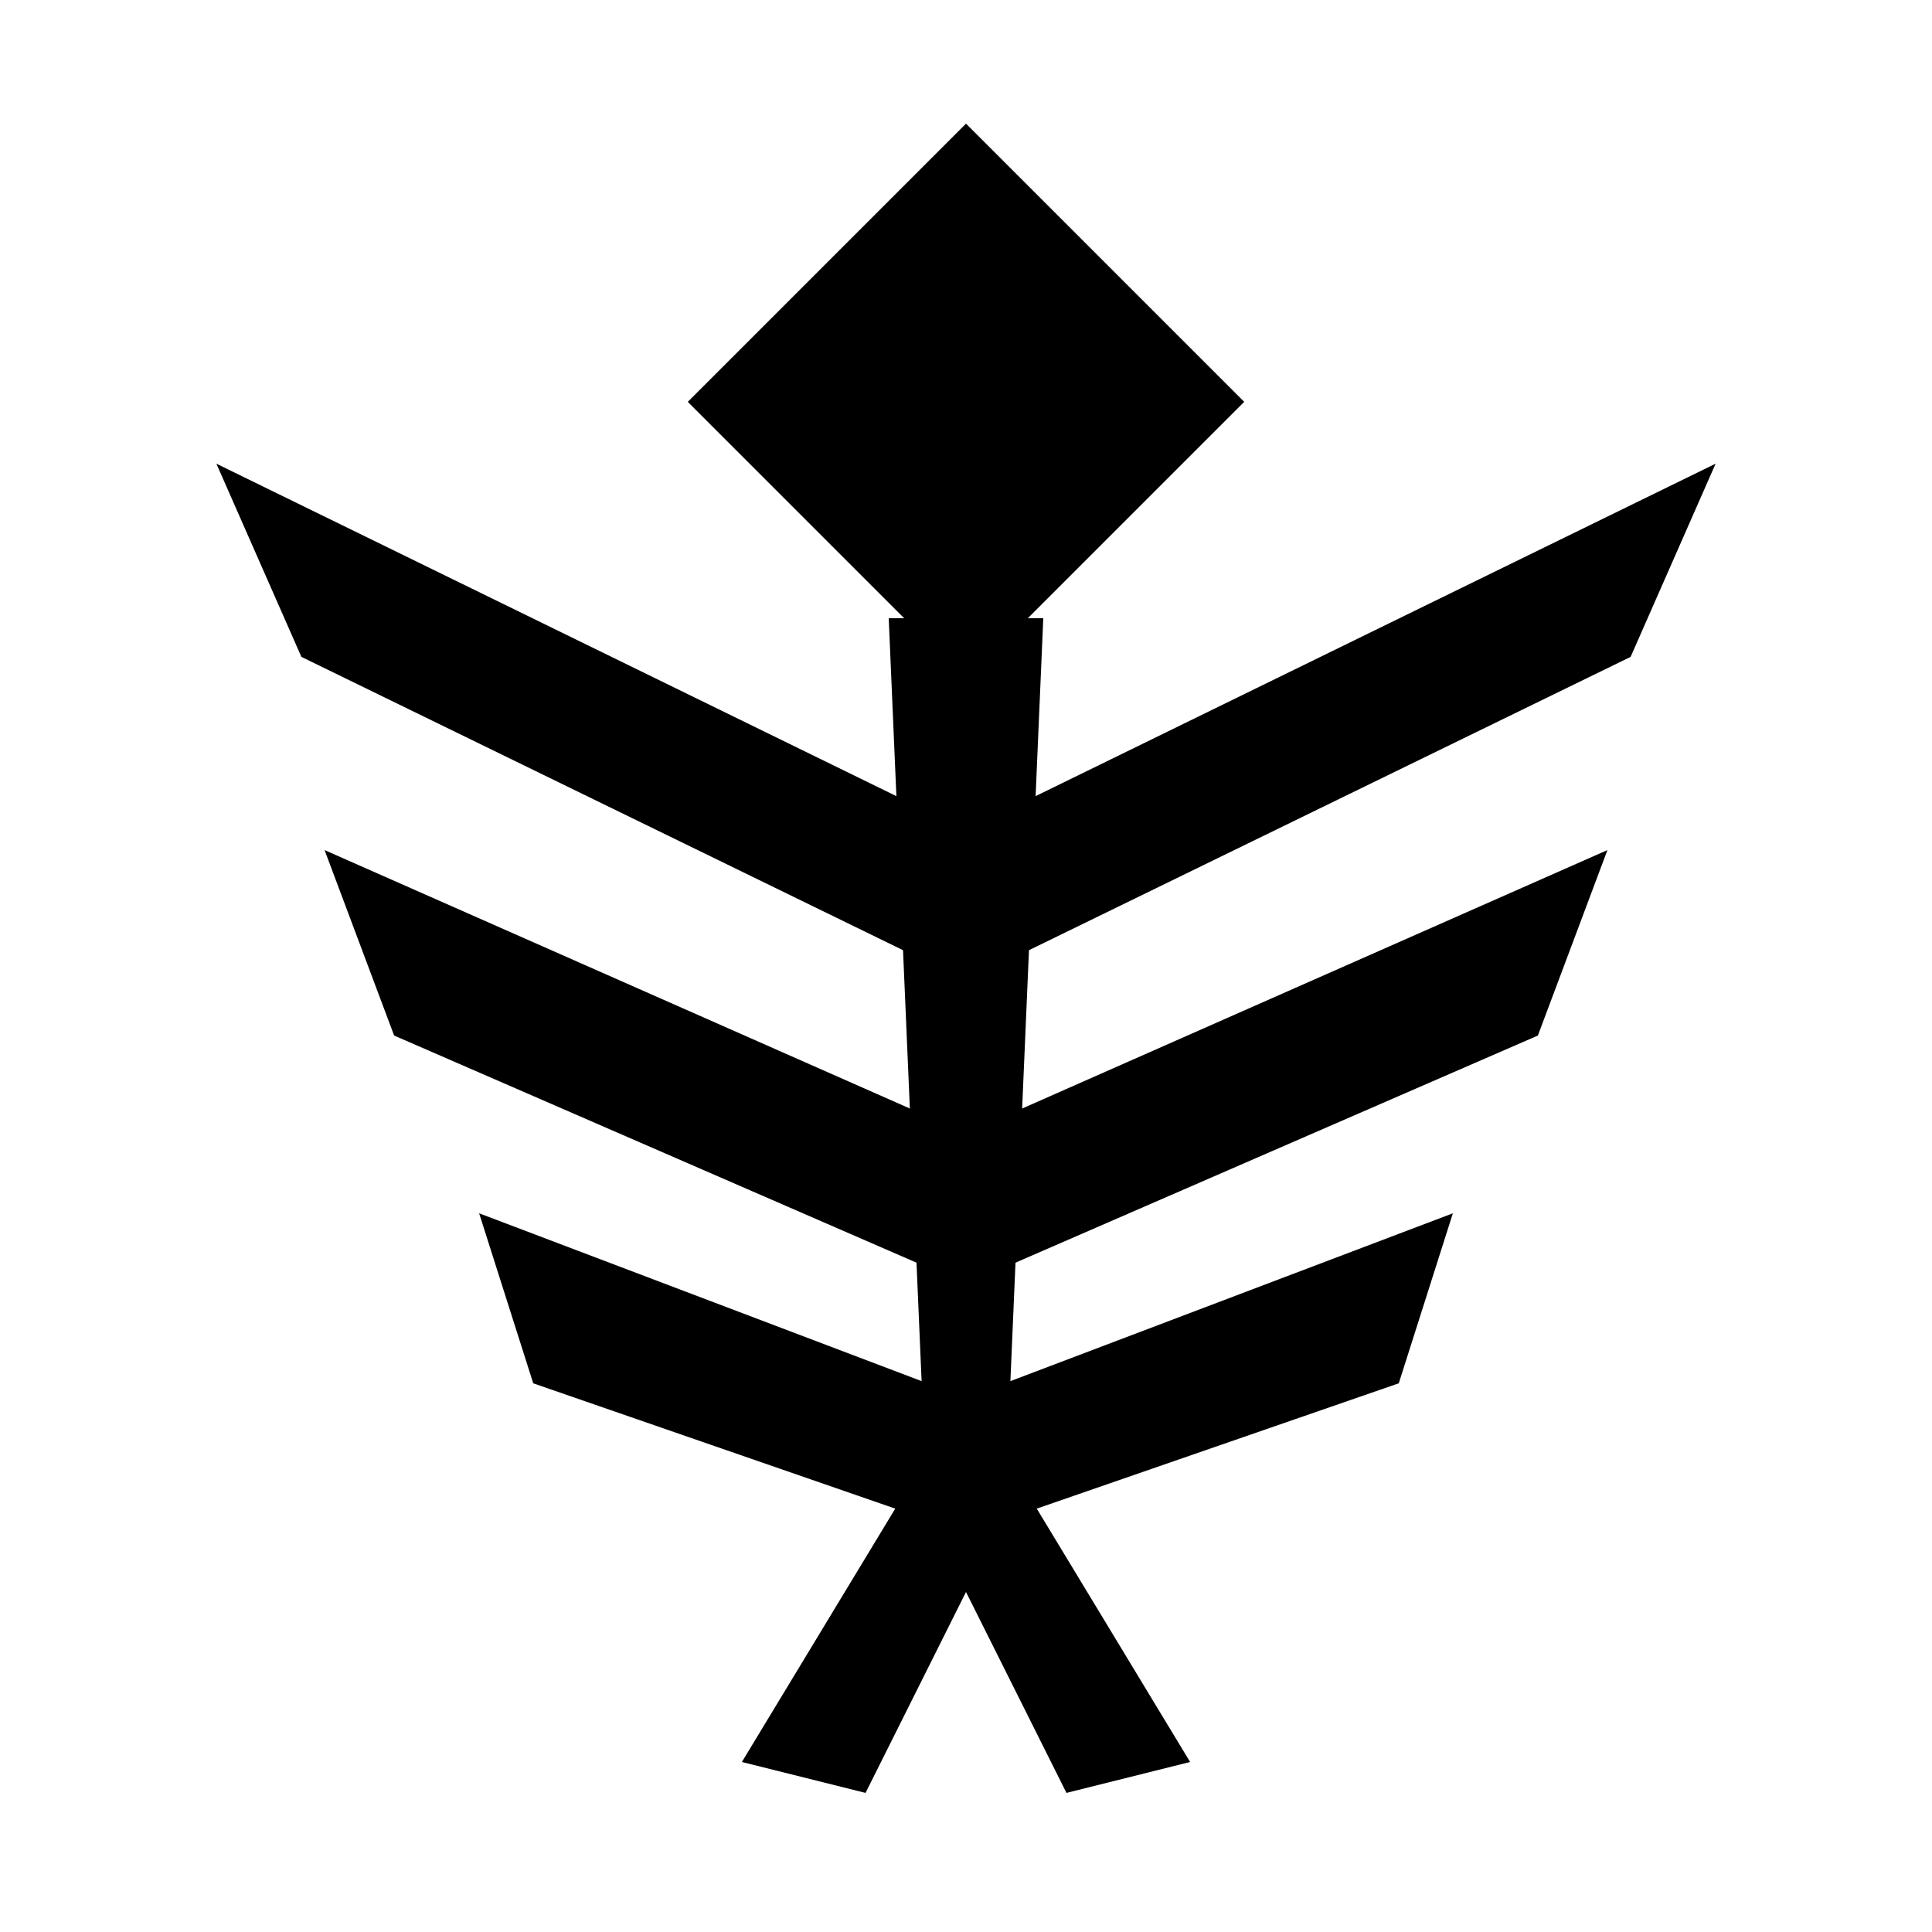
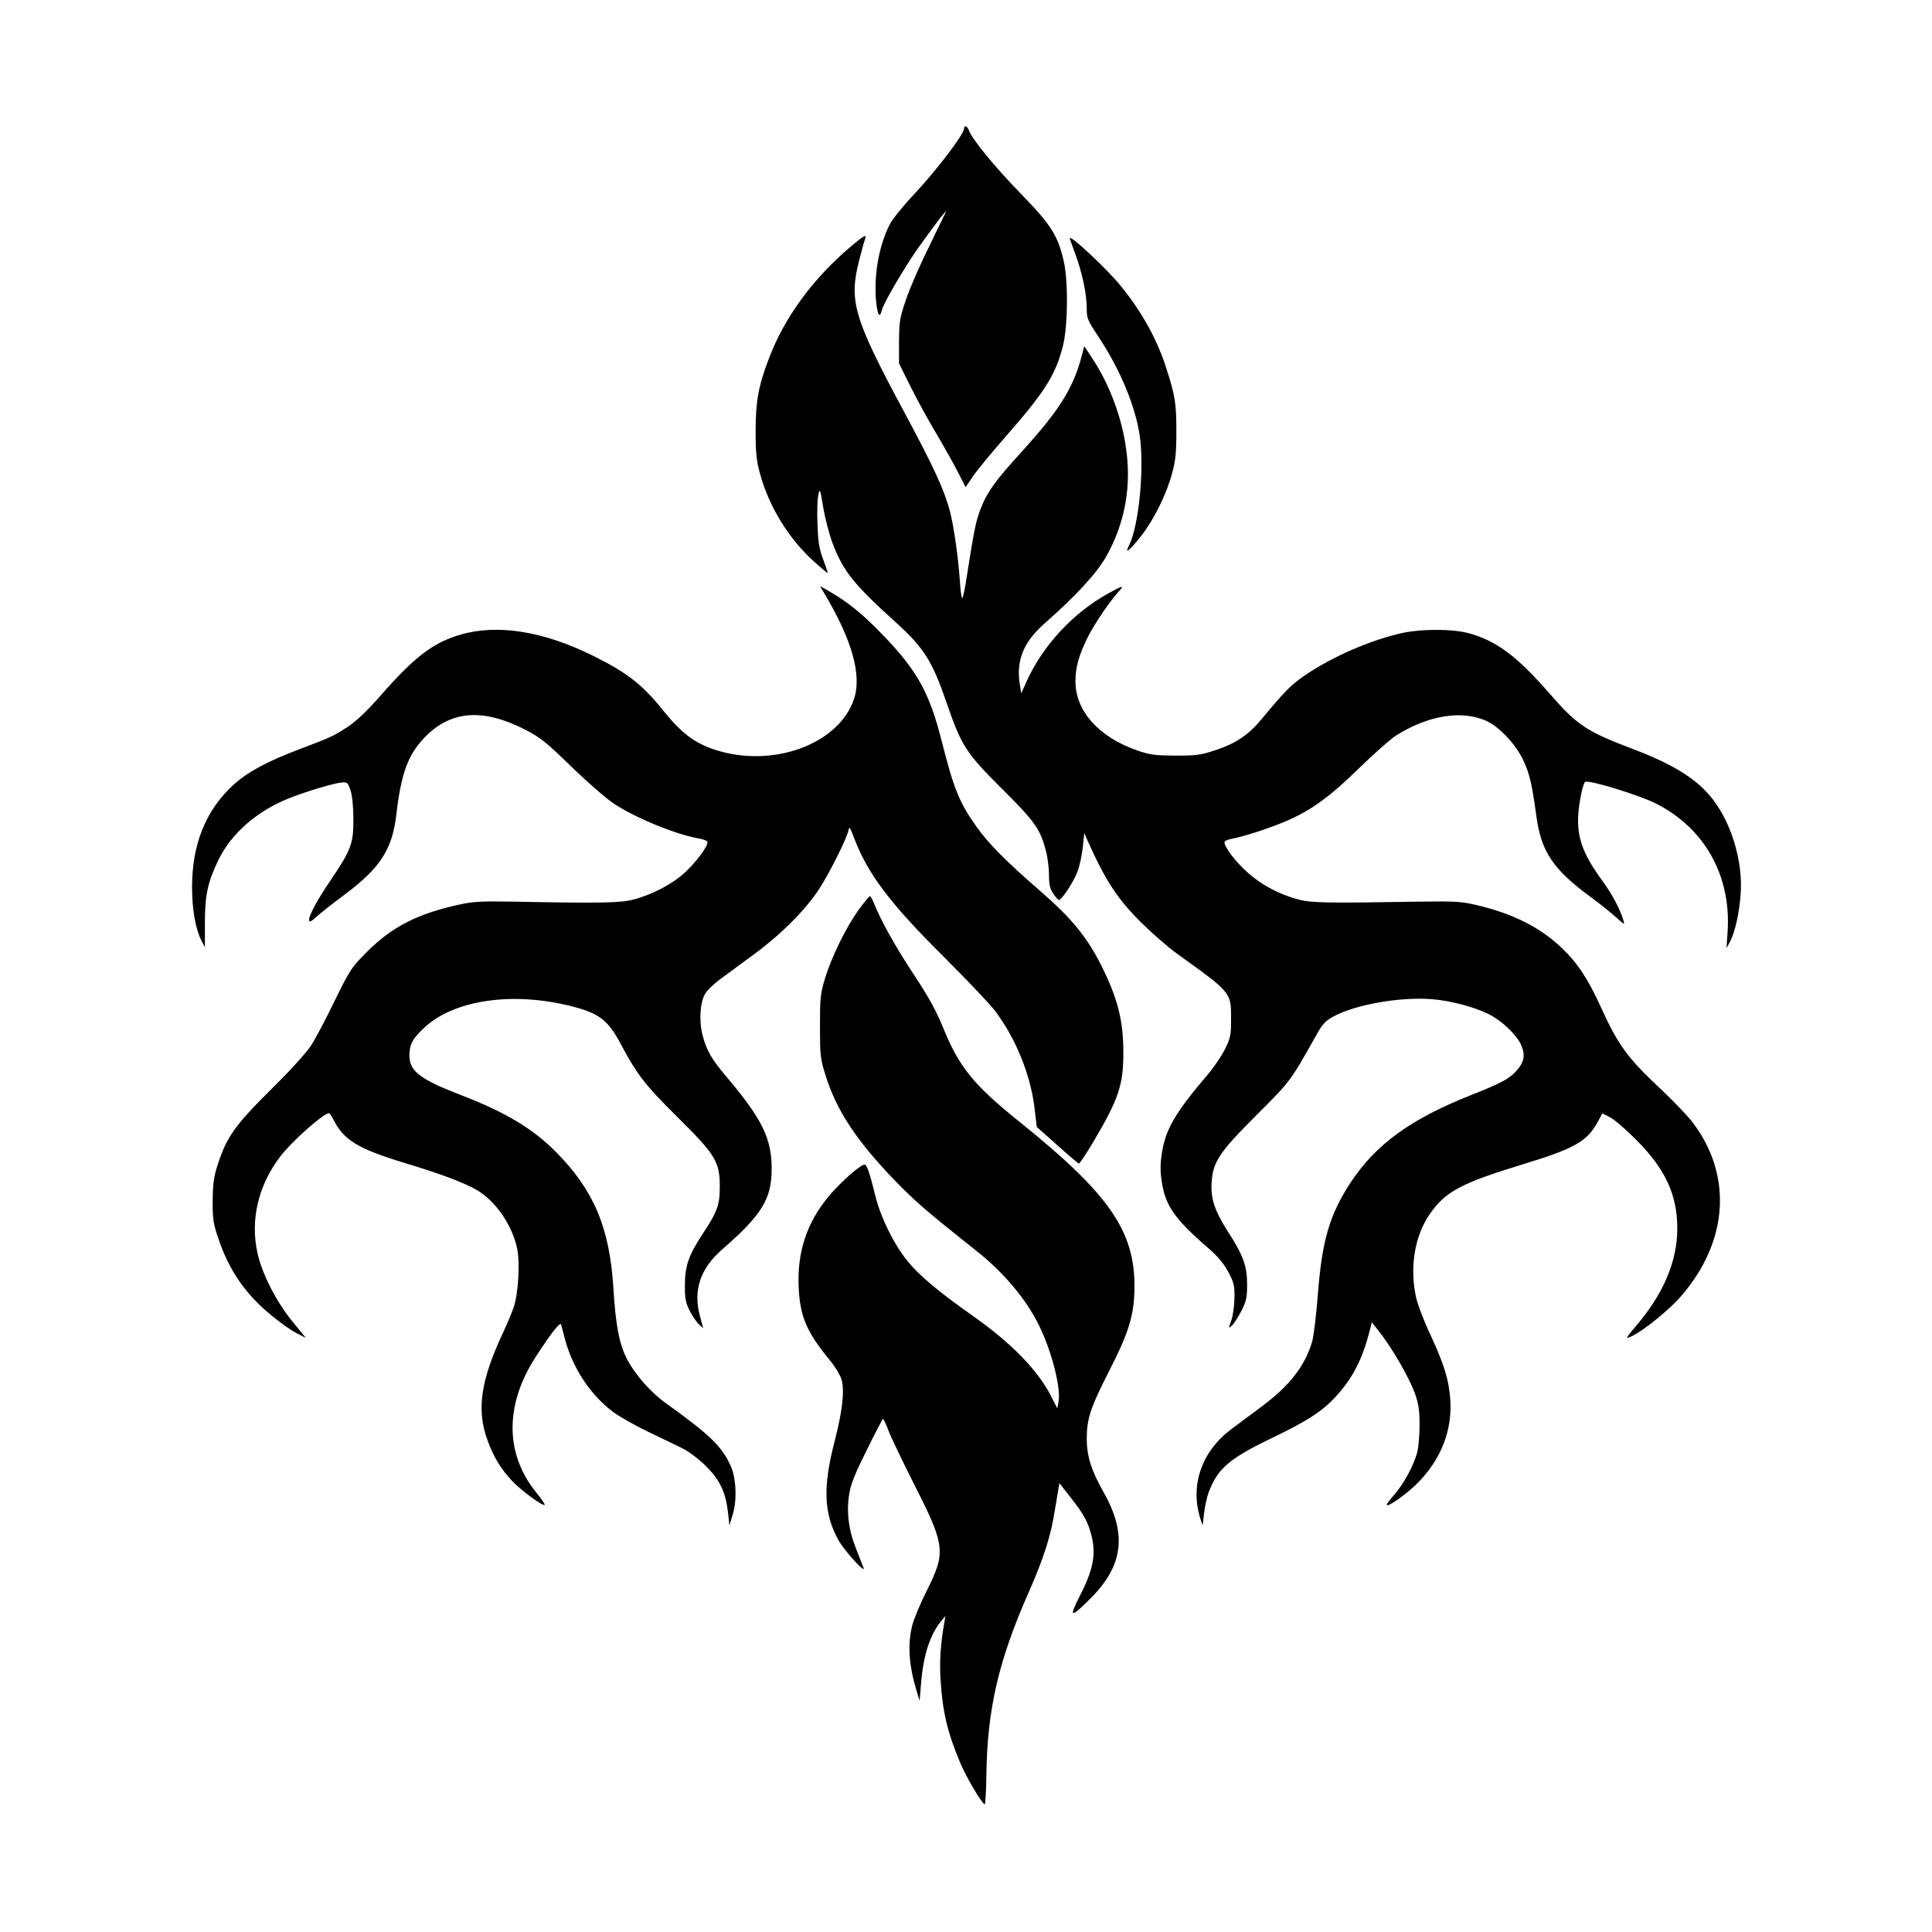
- <svg xmlns="http://www.w3.org/2000/svg" version="1.1" width="250" height="250" viewBox="0 0 250 250" fill="currentColor">
-   <path d="M125 16 L161 52 L125 88 L89 52 Z" />
-   <path d="M115 80 L135 80 L130 196 L120 196 Z" />
-   <path d="M132 104 L222 60 L211 85 L131 124 Z" />
-   <path d="M118 104 L28 60 L39 85 L119 124 Z" />
-   <path d="M131 144 L208 110 L199 134 L130 164 Z" />
-   <path d="M119 144 L42 110 L51 134 L120 164 Z" />
-   <path d="M130 179 L188 157 L181 179 L129 197 Z" />
-   <path d="M120 179 L62 157 L69 179 L121 197 Z" />
-   <path d="M119 190 L96 228 L112 232 L125 206 L138 232 L154 228 L131 190 Z" />
+ <svg xmlns="http://www.w3.org/2000/svg" viewBox="0 0 250 250" fill="currentColor">
+   <g transform="translate(0,250) scale(0.024414,-0.024414)">
+     <path d="M5110 9560 c0 -31 -141 -217 -269 -354 -56 -59 -112 -129 -125 -155 -59 -116 -86 -275 -72 -414 8 -70 19 -85 30 -41 8 32 78 155 154 273 48 74 179 251 186 251 1 0 -37 -79 -84 -175 -48 -96 -105 -225 -126 -287 -36 -105 -38 -121 -39 -229 l0 -115 62 -125 c34 -68 94 -178 134 -244 39 -66 90 -157 114 -203 l43 -84 40 59 c22 32 97 123 167 203 211 241 266 326 307 479 28 101 31 350 6 457 -31 136 -68 194 -229 359 -138 142 -260 291 -274 335 -7 21 -25 28 -25 10z M4515 8938 c-203 -170 -356 -378 -438 -594 -57 -147 -72 -231 -72 -389 0 -115 4 -155 23 -225 48 -176 152 -345 287 -467 38 -34 70 -61 72 -60 1 2 -10 34 -24 72 -21 56 -27 93 -30 185 -3 63 -1 133 4 155 8 38 10 36 26 -62 9 -56 31 -142 49 -190 57 -150 112 -219 331 -417 154 -139 197 -207 274 -430 78 -228 103 -267 293 -456 177 -176 204 -214 235 -335 8 -32 15 -88 15 -124 0 -51 5 -72 23 -98 12 -18 25 -33 29 -33 15 0 78 95 98 148 12 31 25 90 29 132 l8 75 17 -40 c97 -216 160 -312 290 -440 56 -55 139 -127 185 -160 289 -208 286 -204 286 -345 0 -87 -3 -101 -32 -160 -18 -36 -58 -96 -90 -133 -175 -206 -225 -291 -245 -420 -9 -60 -9 -94 0 -153 20 -126 68 -195 247 -350 50 -43 81 -81 105 -125 30 -57 34 -72 33 -139 -1 -42 -8 -95 -17 -119 -16 -44 -16 -44 4 -26 11 10 33 45 50 78 26 51 30 72 30 138 0 98 -20 155 -101 280 -71 111 -93 177 -87 263 7 108 40 158 238 356 182 182 178 177 314 419 34 62 50 79 91 102 114 64 358 107 525 93 97 -7 227 -42 302 -80 68 -34 147 -109 170 -162 24 -53 17 -91 -25 -138 -36 -41 -80 -65 -242 -129 -319 -126 -505 -262 -638 -465 -111 -171 -150 -306 -172 -590 -8 -107 -22 -220 -30 -250 -39 -131 -120 -235 -268 -345 -56 -42 -130 -97 -165 -123 -152 -115 -215 -295 -161 -467 l13 -40 8 65 c4 36 15 85 24 110 48 127 109 179 333 287 200 96 276 147 354 235 82 95 129 188 167 336 l11 44 46 -59 c66 -85 152 -236 182 -317 20 -58 25 -89 25 -171 0 -55 -6 -120 -13 -145 -20 -71 -68 -159 -116 -216 -25 -29 -45 -55 -45 -59 0 -19 109 58 168 119 121 125 179 274 169 436 -7 106 -33 190 -108 351 -33 70 -66 157 -74 195 -34 159 -7 321 71 436 83 122 167 167 499 268 269 82 337 121 391 220 l27 49 41 -21 c22 -11 86 -66 141 -122 152 -153 215 -289 215 -467 0 -175 -74 -349 -222 -521 -28 -32 -47 -58 -44 -58 39 0 209 131 286 220 251 289 274 641 62 920 -27 36 -104 116 -171 179 -173 162 -225 232 -315 431 -69 152 -126 238 -210 317 -113 108 -258 181 -450 226 -82 19 -113 21 -311 18 -474 -8 -566 -7 -635 12 -99 26 -198 79 -269 144 -62 55 -121 133 -121 159 0 6 17 15 38 18 65 12 203 57 291 95 131 56 232 130 386 281 77 75 165 153 195 172 169 106 343 135 474 79 71 -31 160 -125 201 -213 34 -76 44 -119 69 -300 26 -183 88 -276 285 -421 52 -38 114 -88 139 -111 40 -37 44 -38 37 -16 -17 60 -60 141 -116 217 -124 171 -147 269 -107 461 6 29 15 55 19 58 20 12 284 -69 374 -114 258 -129 400 -381 382 -676 l-6 -91 20 37 c24 47 46 141 54 238 17 185 -53 409 -167 538 -81 93 -203 166 -398 240 -248 94 -298 126 -438 286 -181 209 -293 292 -442 331 -84 22 -241 22 -343 1 -171 -37 -378 -127 -526 -229 -70 -49 -100 -79 -223 -227 -71 -86 -139 -131 -246 -166 -77 -26 -101 -29 -212 -29 -110 1 -135 4 -204 28 -203 71 -326 209 -326 366 0 73 18 138 64 231 34 70 119 195 168 248 30 31 15 28 -61 -15 -185 -103 -344 -275 -430 -465 l-28 -63 -8 48 c-20 127 20 225 133 324 165 145 275 265 325 353 103 184 137 382 102 596 -25 156 -86 316 -170 446 l-48 73 -18 -67 c-44 -160 -119 -278 -310 -488 -147 -161 -189 -220 -225 -316 -23 -63 -32 -109 -70 -351 -9 -62 -20 -113 -24 -113 -4 0 -10 44 -13 98 -9 123 -31 280 -51 357 -30 117 -86 238 -244 532 -267 497 -294 587 -238 804 13 52 27 102 31 112 11 28 -6 19 -70 -35z M5670 8977 c0 -2 14 -41 31 -88 36 -99 59 -209 59 -285 0 -51 5 -63 61 -147 116 -175 196 -367 220 -527 25 -174 -5 -481 -58 -583 -24 -47 2 -27 62 48 69 87 137 223 167 335 19 69 23 111 23 225 0 144 -6 186 -52 329 -48 154 -130 302 -243 441 -75 92 -270 274 -270 252z M4369 7095 c148 -248 200 -434 157 -561 -81 -240 -434 -368 -739 -267 -106 35 -177 89 -271 206 -111 139 -192 202 -374 292 -263 130 -504 168 -699 112 -146 -42 -245 -117 -426 -324 -74 -84 -128 -135 -175 -166 -77 -50 -84 -53 -255 -118 -176 -67 -274 -120 -351 -190 -146 -134 -219 -316 -218 -544 0 -116 19 -221 50 -281 l18 -35 0 128 c0 150 15 218 73 338 69 139 204 257 373 324 87 35 240 81 282 84 27 2 31 -2 44 -43 9 -27 15 -87 15 -150 1 -130 -12 -165 -119 -323 -108 -157 -153 -268 -81 -200 17 17 86 71 153 121 188 140 252 239 274 419 26 226 62 323 153 417 138 141 308 153 532 38 78 -40 110 -66 240 -192 83 -81 185 -170 228 -199 114 -76 331 -165 455 -186 23 -4 42 -12 42 -19 0 -24 -58 -102 -116 -157 -66 -62 -172 -119 -274 -146 -69 -19 -176 -21 -630 -12 -171 3 -219 1 -289 -14 -224 -48 -362 -118 -494 -250 -84 -84 -91 -94 -173 -261 -46 -96 -103 -203 -125 -237 -24 -37 -109 -131 -203 -224 -203 -201 -246 -261 -296 -420 -17 -54 -22 -95 -23 -180 0 -98 3 -120 32 -204 56 -167 147 -297 286 -408 43 -36 101 -76 127 -89 l49 -25 -72 88 c-85 104 -162 255 -185 365 -38 175 6 358 122 509 62 81 229 229 258 229 3 0 13 -15 22 -32 56 -112 132 -157 382 -233 181 -54 316 -105 377 -141 102 -59 189 -186 216 -311 16 -79 6 -242 -19 -314 -11 -30 -36 -91 -57 -135 -118 -253 -140 -407 -81 -568 31 -86 70 -151 130 -215 48 -51 164 -136 173 -127 3 2 -18 32 -46 67 -166 206 -166 467 2 723 85 130 126 181 131 165 2 -8 12 -43 21 -79 42 -155 138 -298 258 -386 34 -25 118 -72 187 -105 69 -33 150 -72 180 -87 30 -15 85 -56 121 -92 75 -74 106 -140 118 -250 l7 -65 18 59 c23 76 18 191 -11 256 -46 103 -111 166 -340 330 -88 63 -171 159 -214 245 -38 78 -56 173 -68 370 -20 318 -104 516 -301 716 -124 126 -268 213 -507 305 -218 84 -273 127 -273 210 0 58 16 89 80 148 155 145 462 191 770 115 156 -39 201 -73 271 -204 87 -163 129 -217 299 -385 203 -201 225 -237 225 -370 0 -98 -13 -132 -94 -255 -71 -108 -91 -167 -91 -268 0 -69 4 -92 25 -133 14 -28 36 -60 48 -72 l24 -22 -19 72 c-34 133 5 246 121 347 209 182 261 266 261 426 0 163 -51 265 -243 492 -75 88 -103 138 -123 215 -20 77 -14 173 13 220 10 18 46 53 80 78 34 25 115 85 182 134 140 103 270 233 342 343 53 81 143 260 155 308 6 26 8 24 30 -34 73 -193 189 -347 480 -636 121 -121 242 -248 268 -283 109 -144 188 -338 209 -513 l12 -102 108 -96 c59 -53 111 -97 115 -98 4 -1 37 48 74 110 139 235 163 307 162 487 -1 164 -31 279 -113 445 -78 157 -159 256 -329 404 -176 152 -272 249 -334 336 -93 130 -122 201 -187 458 -65 257 -131 374 -312 562 -110 113 -181 171 -279 228 l-54 31 23 -39z M4551 5418 c-67 -94 -143 -248 -178 -363 -25 -82 -27 -105 -27 -255 0 -152 2 -172 28 -254 57 -189 166 -353 371 -565 107 -110 167 -162 429 -370 145 -114 265 -257 333 -396 66 -133 116 -328 104 -401 l-7 -39 -33 65 c-71 138 -206 277 -407 420 -198 140 -290 218 -354 296 -74 92 -142 231 -170 344 -31 125 -44 163 -56 167 -17 6 -130 -93 -191 -167 -117 -140 -168 -296 -160 -480 7 -157 41 -238 164 -388 30 -36 58 -83 64 -106 16 -59 4 -164 -37 -324 -64 -245 -58 -385 21 -527 31 -55 145 -180 132 -145 -3 8 -20 51 -37 95 -41 99 -54 197 -40 290 8 55 27 105 93 237 45 92 84 167 87 167 3 1 16 -27 29 -61 13 -35 72 -157 130 -273 172 -338 176 -370 73 -576 -34 -68 -69 -151 -77 -184 -25 -100 -18 -210 22 -343 l17 -57 8 94 c12 149 48 259 108 331 l21 25 -5 -30 c-21 -116 -27 -212 -21 -305 10 -170 37 -283 103 -440 31 -75 111 -212 131 -224 3 -3 8 66 9 152 4 351 64 610 225 974 71 161 113 286 131 395 9 49 19 109 23 135 l8 47 55 -70 c77 -98 97 -136 116 -211 24 -97 7 -182 -62 -315 -61 -120 -51 -122 57 -14 175 176 194 343 64 570 -60 106 -85 184 -85 274 0 107 19 165 118 359 107 210 133 297 135 442 3 301 -134 498 -608 879 -245 197 -322 291 -407 502 -37 90 -76 161 -158 285 -97 147 -172 282 -210 378 -7 17 -16 32 -20 32 -3 0 -30 -33 -59 -72z" />
+   </g>
</svg>
